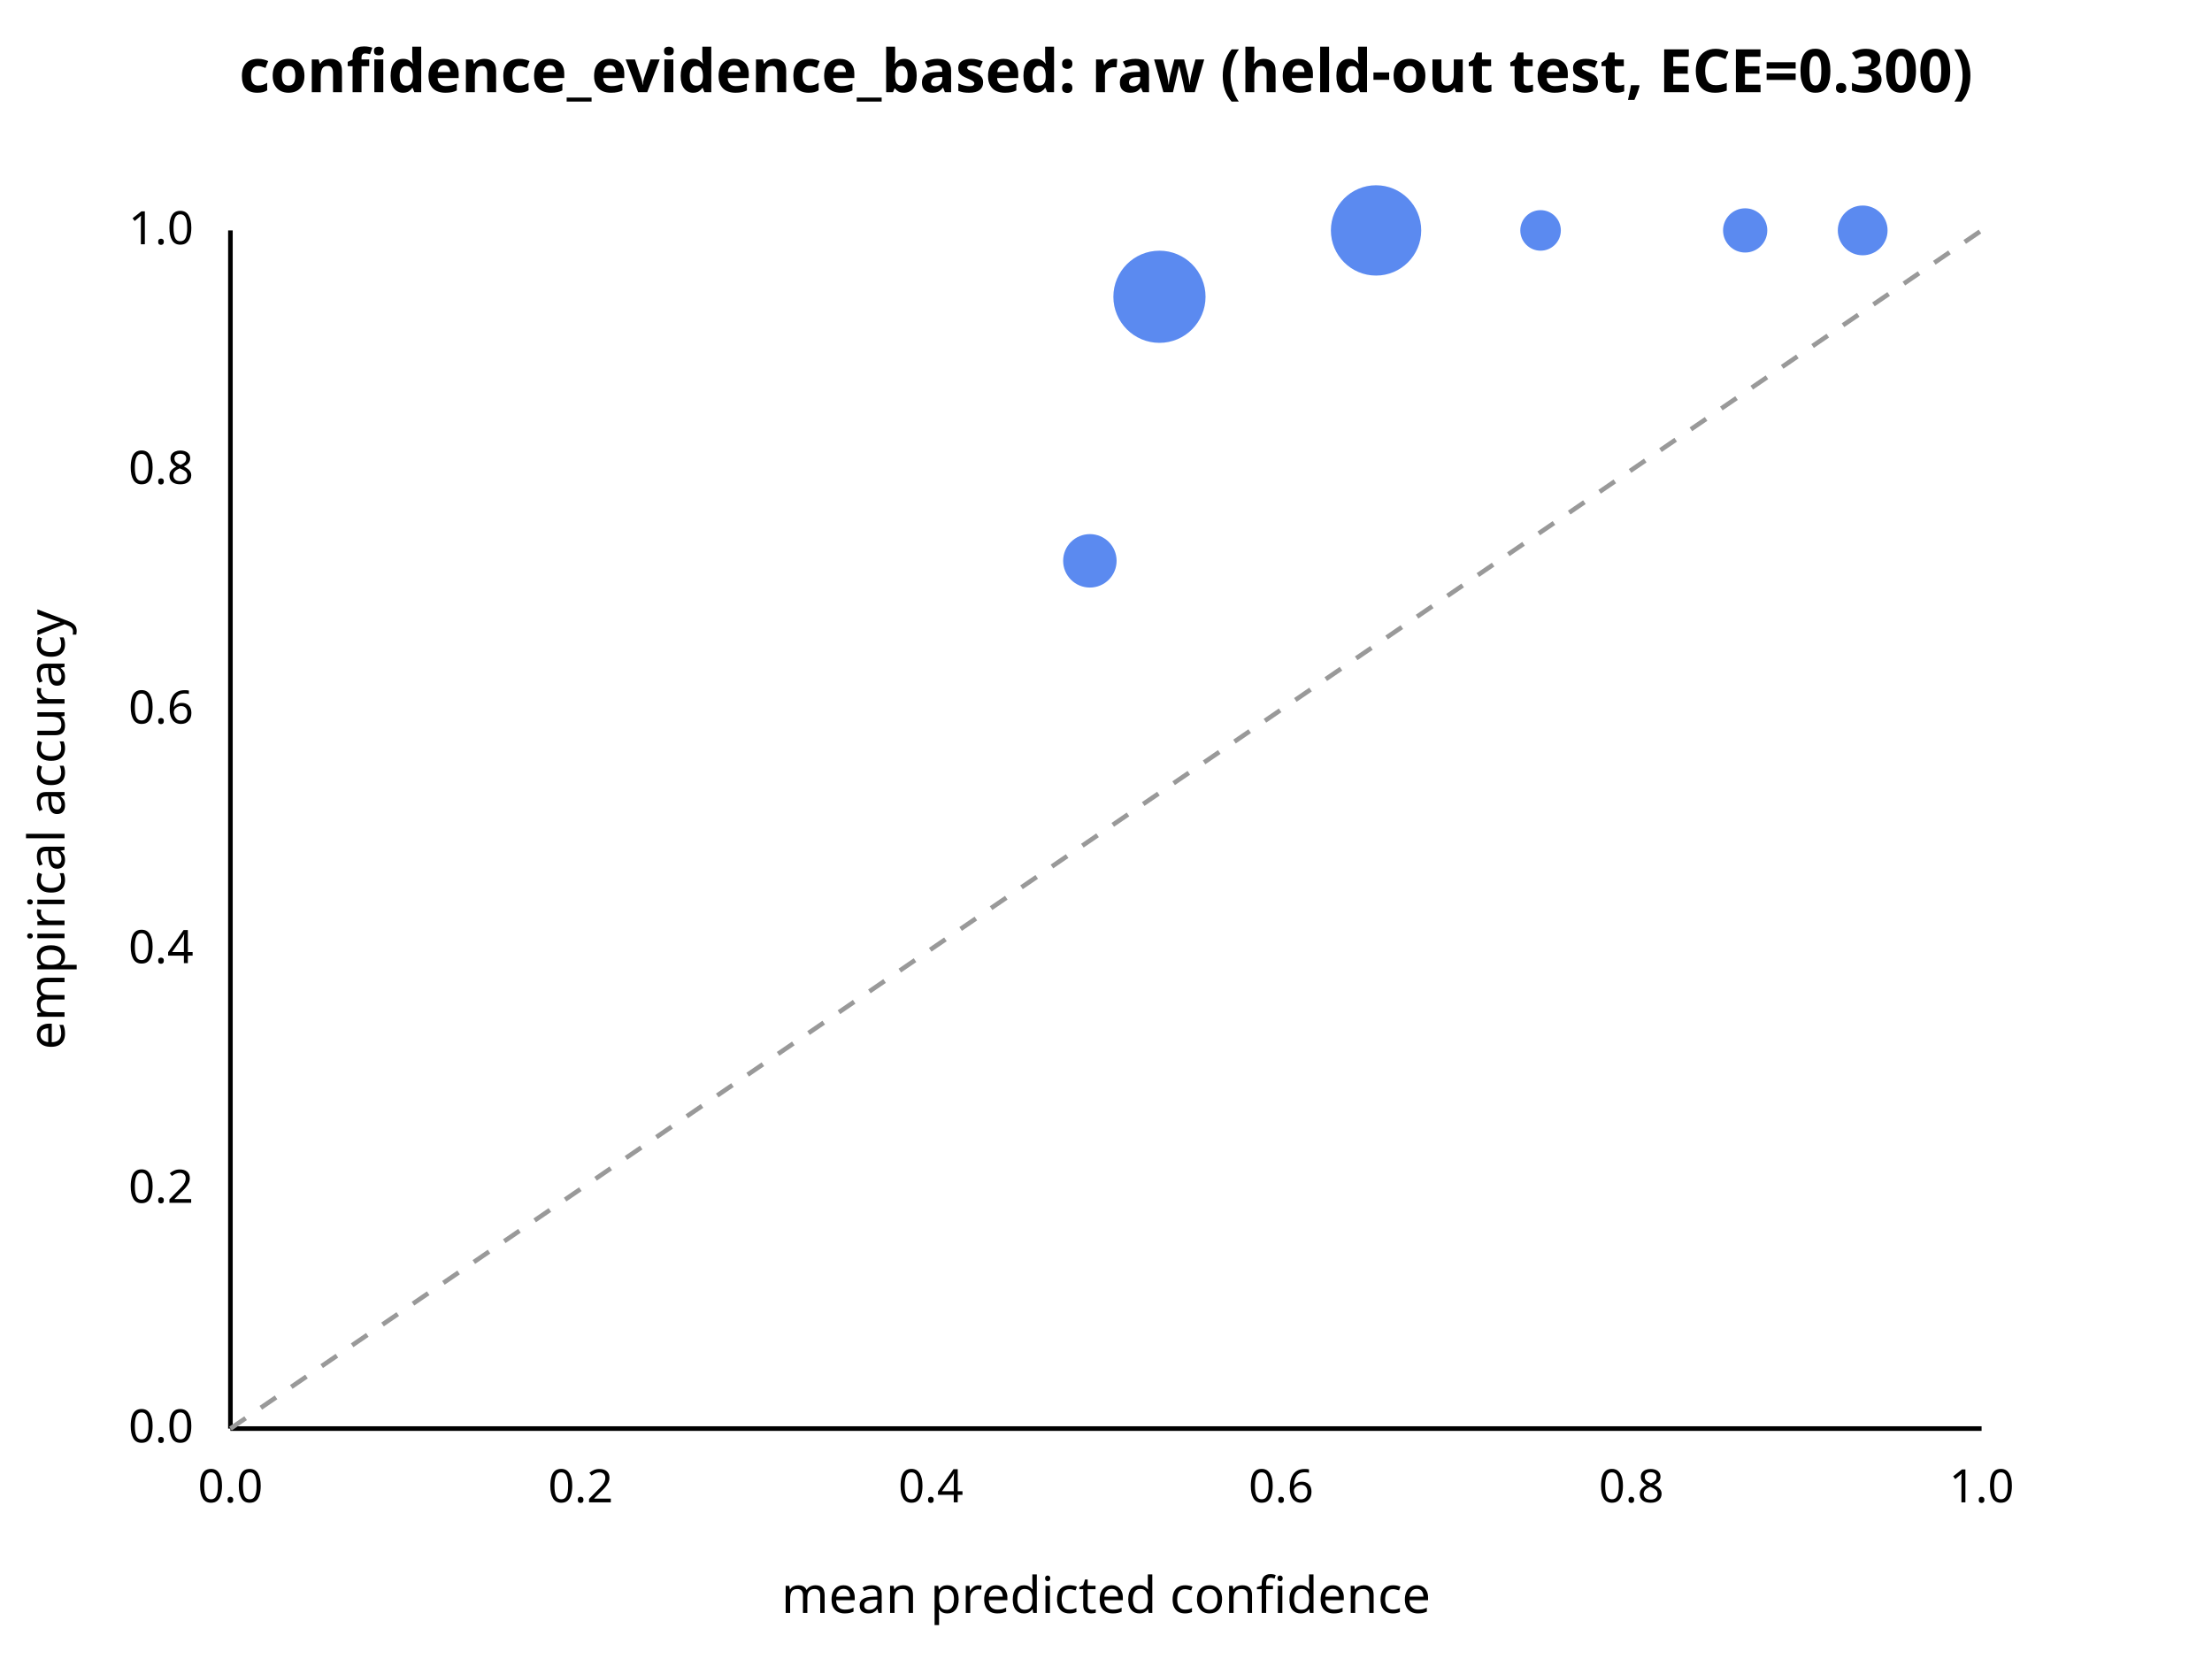
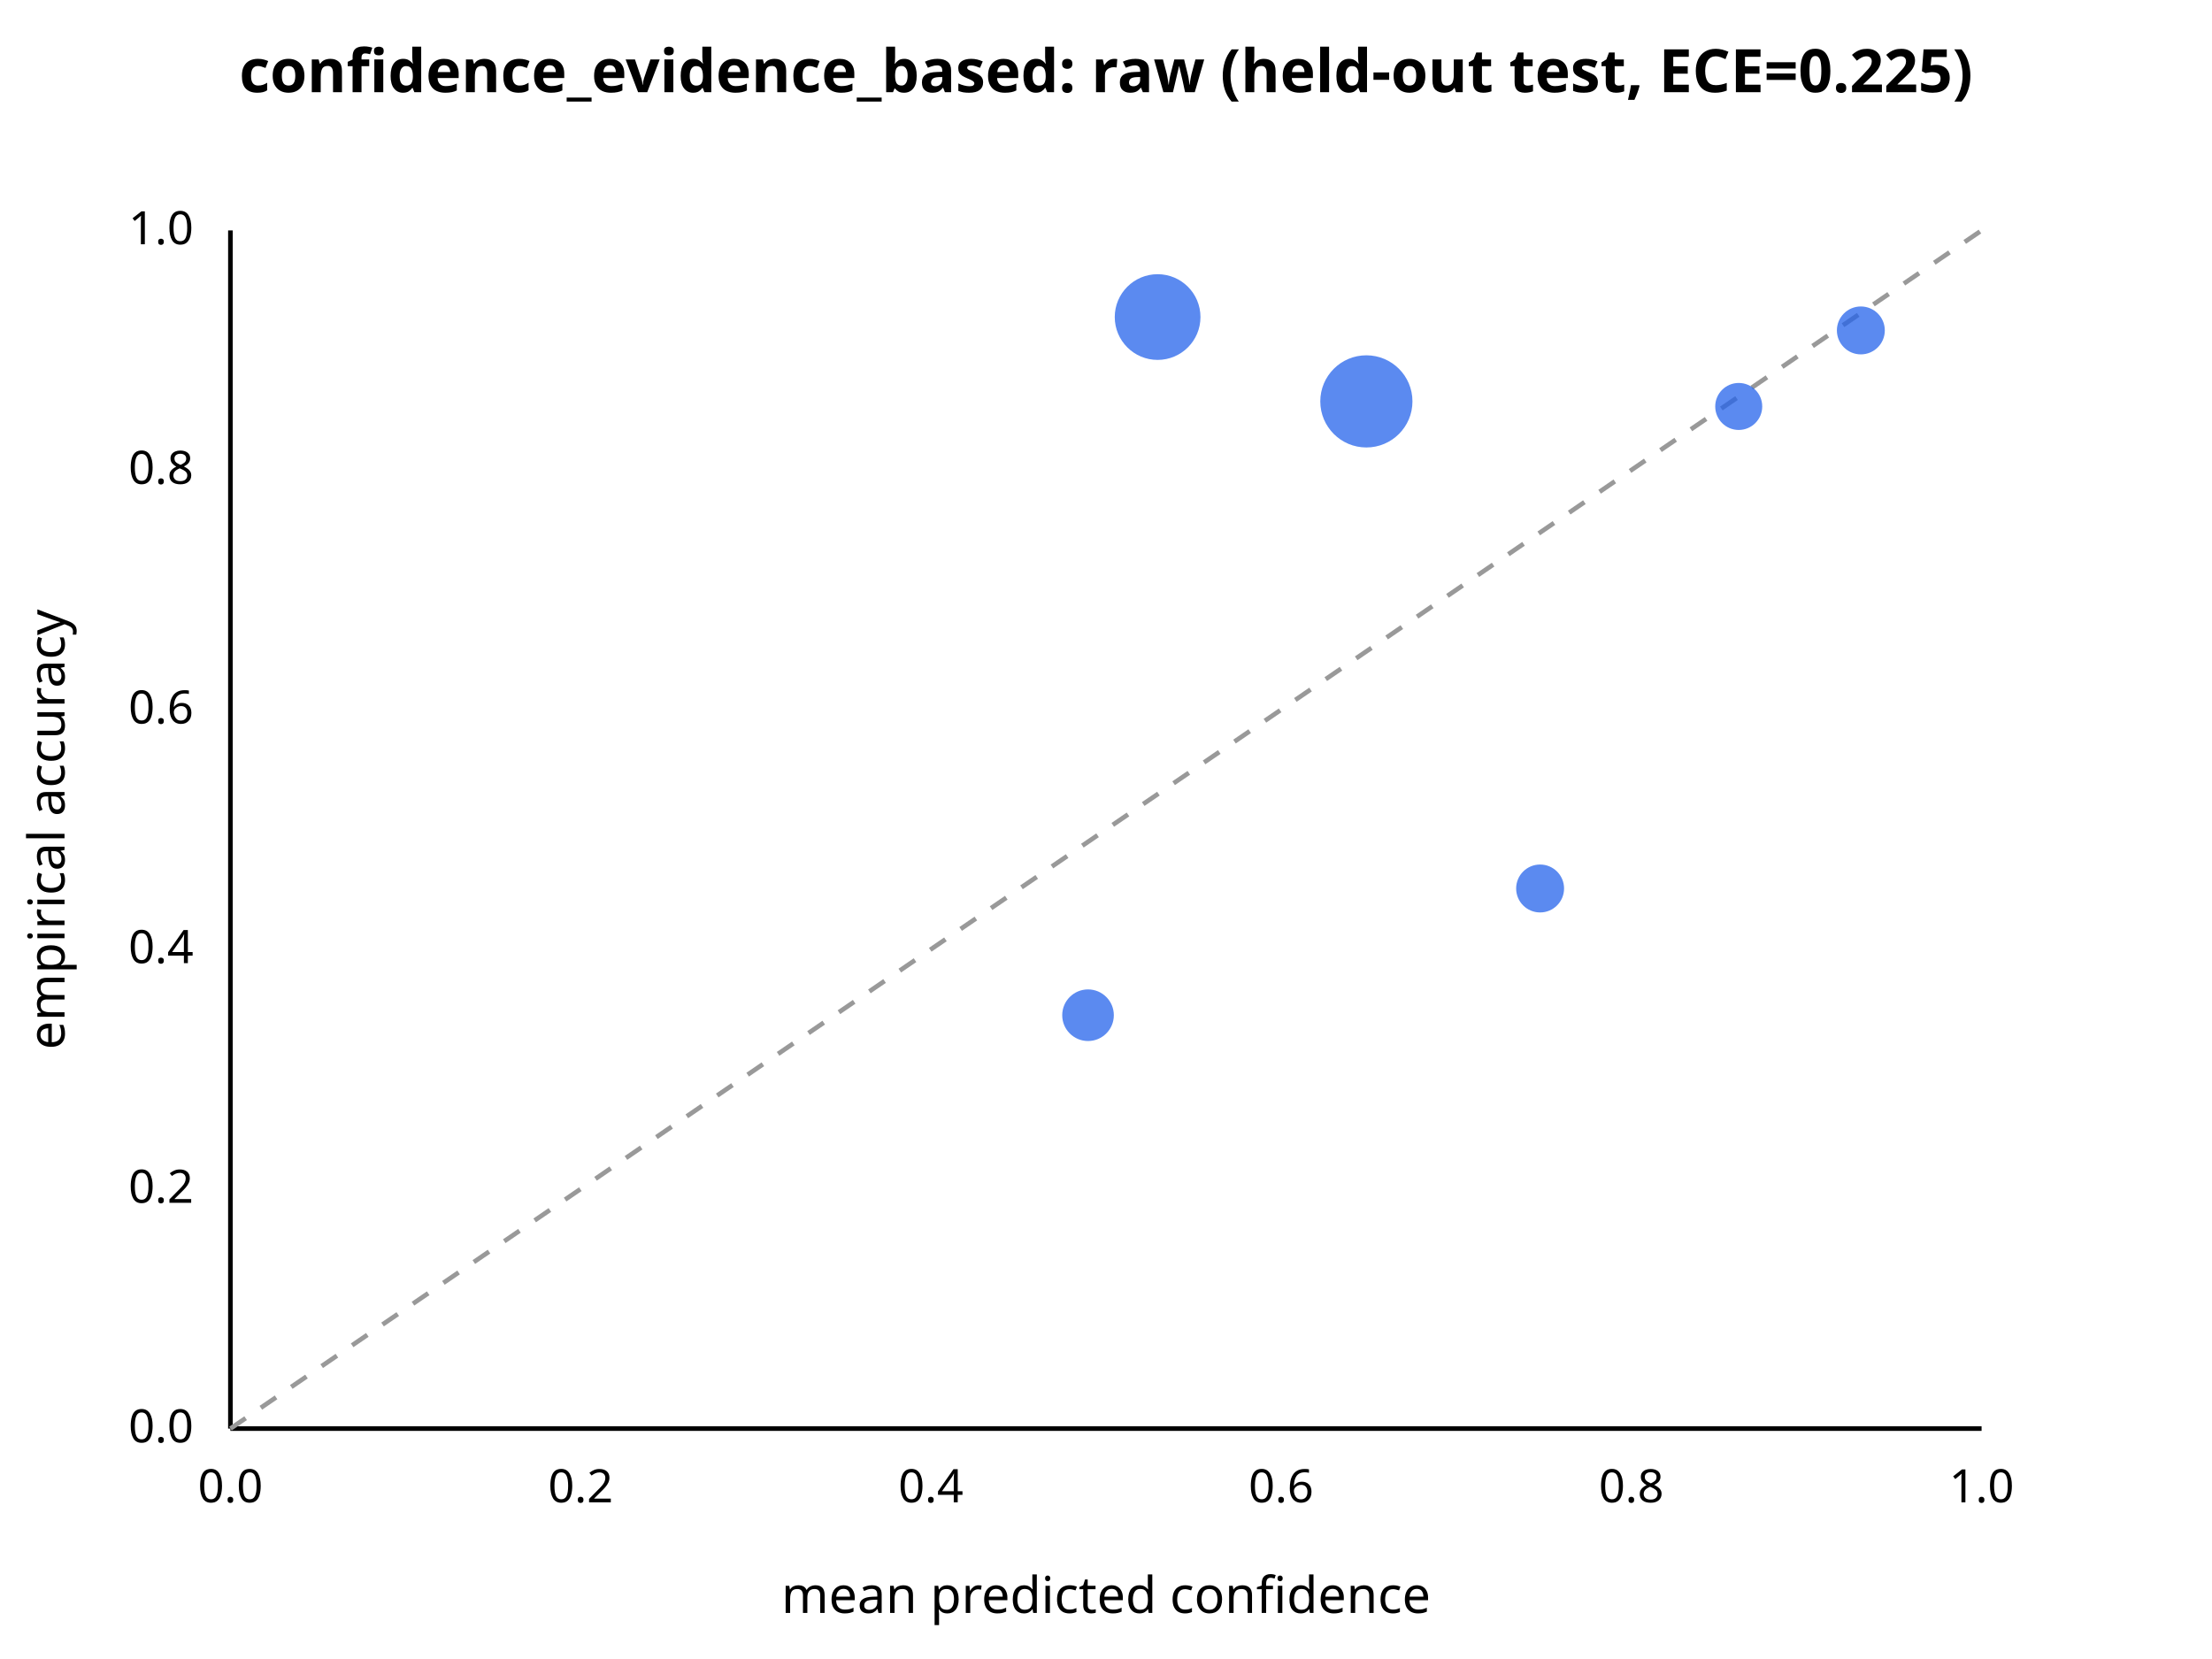
<svg xmlns="http://www.w3.org/2000/svg" viewBox="0 0 480 360" font-family="sans-serif">
  <rect width="480" height="360" fill="white" />
-   <text x="240.0" y="20" font-size="13" text-anchor="middle" font-weight="bold">confidence_evidence_based: raw (held-out test, ECE=0.300)</text>
+   <text x="240.0" y="20" font-size="13" text-anchor="middle" font-weight="bold">confidence_evidence_based: raw (held-out test, ECE=0.225)</text>
  <line x1="50" y1="310" x2="50" y2="50" stroke="black" stroke-width="1" />
  <line x1="50" y1="310" x2="430" y2="310" stroke="black" stroke-width="1" />
  <line x1="50.0" y1="310.0" x2="430.0" y2="50.0" stroke="#999" stroke-dasharray="4,4" />
  <text x="50.0" y="326" font-size="10" text-anchor="middle">0.0</text>
  <text x="42" y="313.0" font-size="10" text-anchor="end">0.0</text>
  <text x="126.0" y="326" font-size="10" text-anchor="middle">0.2</text>
  <text x="42" y="261.0" font-size="10" text-anchor="end">0.2</text>
  <text x="202.0" y="326" font-size="10" text-anchor="middle">0.4</text>
  <text x="42" y="209.0" font-size="10" text-anchor="end">0.4</text>
  <text x="278.0" y="326" font-size="10" text-anchor="middle">0.6</text>
  <text x="42" y="157.0" font-size="10" text-anchor="end">0.6</text>
  <text x="354.0" y="326" font-size="10" text-anchor="middle">0.8</text>
  <text x="42" y="105.0" font-size="10" text-anchor="end">0.8</text>
  <text x="430.0" y="326" font-size="10" text-anchor="middle">1.0</text>
  <text x="42" y="53.0" font-size="10" text-anchor="end">1.0</text>
-   <circle cx="236.5" cy="121.7" r="5.8" fill="#2563eb" fill-opacity="0.75" />
-   <circle cx="251.6" cy="64.4" r="10.0" fill="#2563eb" fill-opacity="0.75" />
-   <circle cx="298.6" cy="50.0" r="9.8" fill="#2563eb" fill-opacity="0.75" />
-   <circle cx="334.3" cy="50.0" r="4.4" fill="#2563eb" fill-opacity="0.75" />
-   <circle cx="378.7" cy="50.0" r="4.8" fill="#2563eb" fill-opacity="0.75" />
-   <circle cx="404.2" cy="50.0" r="5.4" fill="#2563eb" fill-opacity="0.75" />
+   <circle cx="236.1" cy="220.3" r="5.6" fill="#2563eb" fill-opacity="0.75" />
+   <circle cx="251.2" cy="68.8" r="9.3" fill="#2563eb" fill-opacity="0.75" />
+   <circle cx="296.5" cy="87.1" r="10.0" fill="#2563eb" fill-opacity="0.75" />
+   <circle cx="334.2" cy="192.8" r="5.2" fill="#2563eb" fill-opacity="0.75" />
+   <circle cx="377.3" cy="88.2" r="5.1" fill="#2563eb" fill-opacity="0.75" />
+   <circle cx="403.8" cy="71.7" r="5.2" fill="#2563eb" fill-opacity="0.75" />
  <text x="240.0" y="350" font-size="11" text-anchor="middle">mean predicted confidence</text>
  <text x="14" y="180.0" font-size="11" text-anchor="middle" transform="rotate(-90 14 180.0)">empirical accuracy</text>
</svg>
